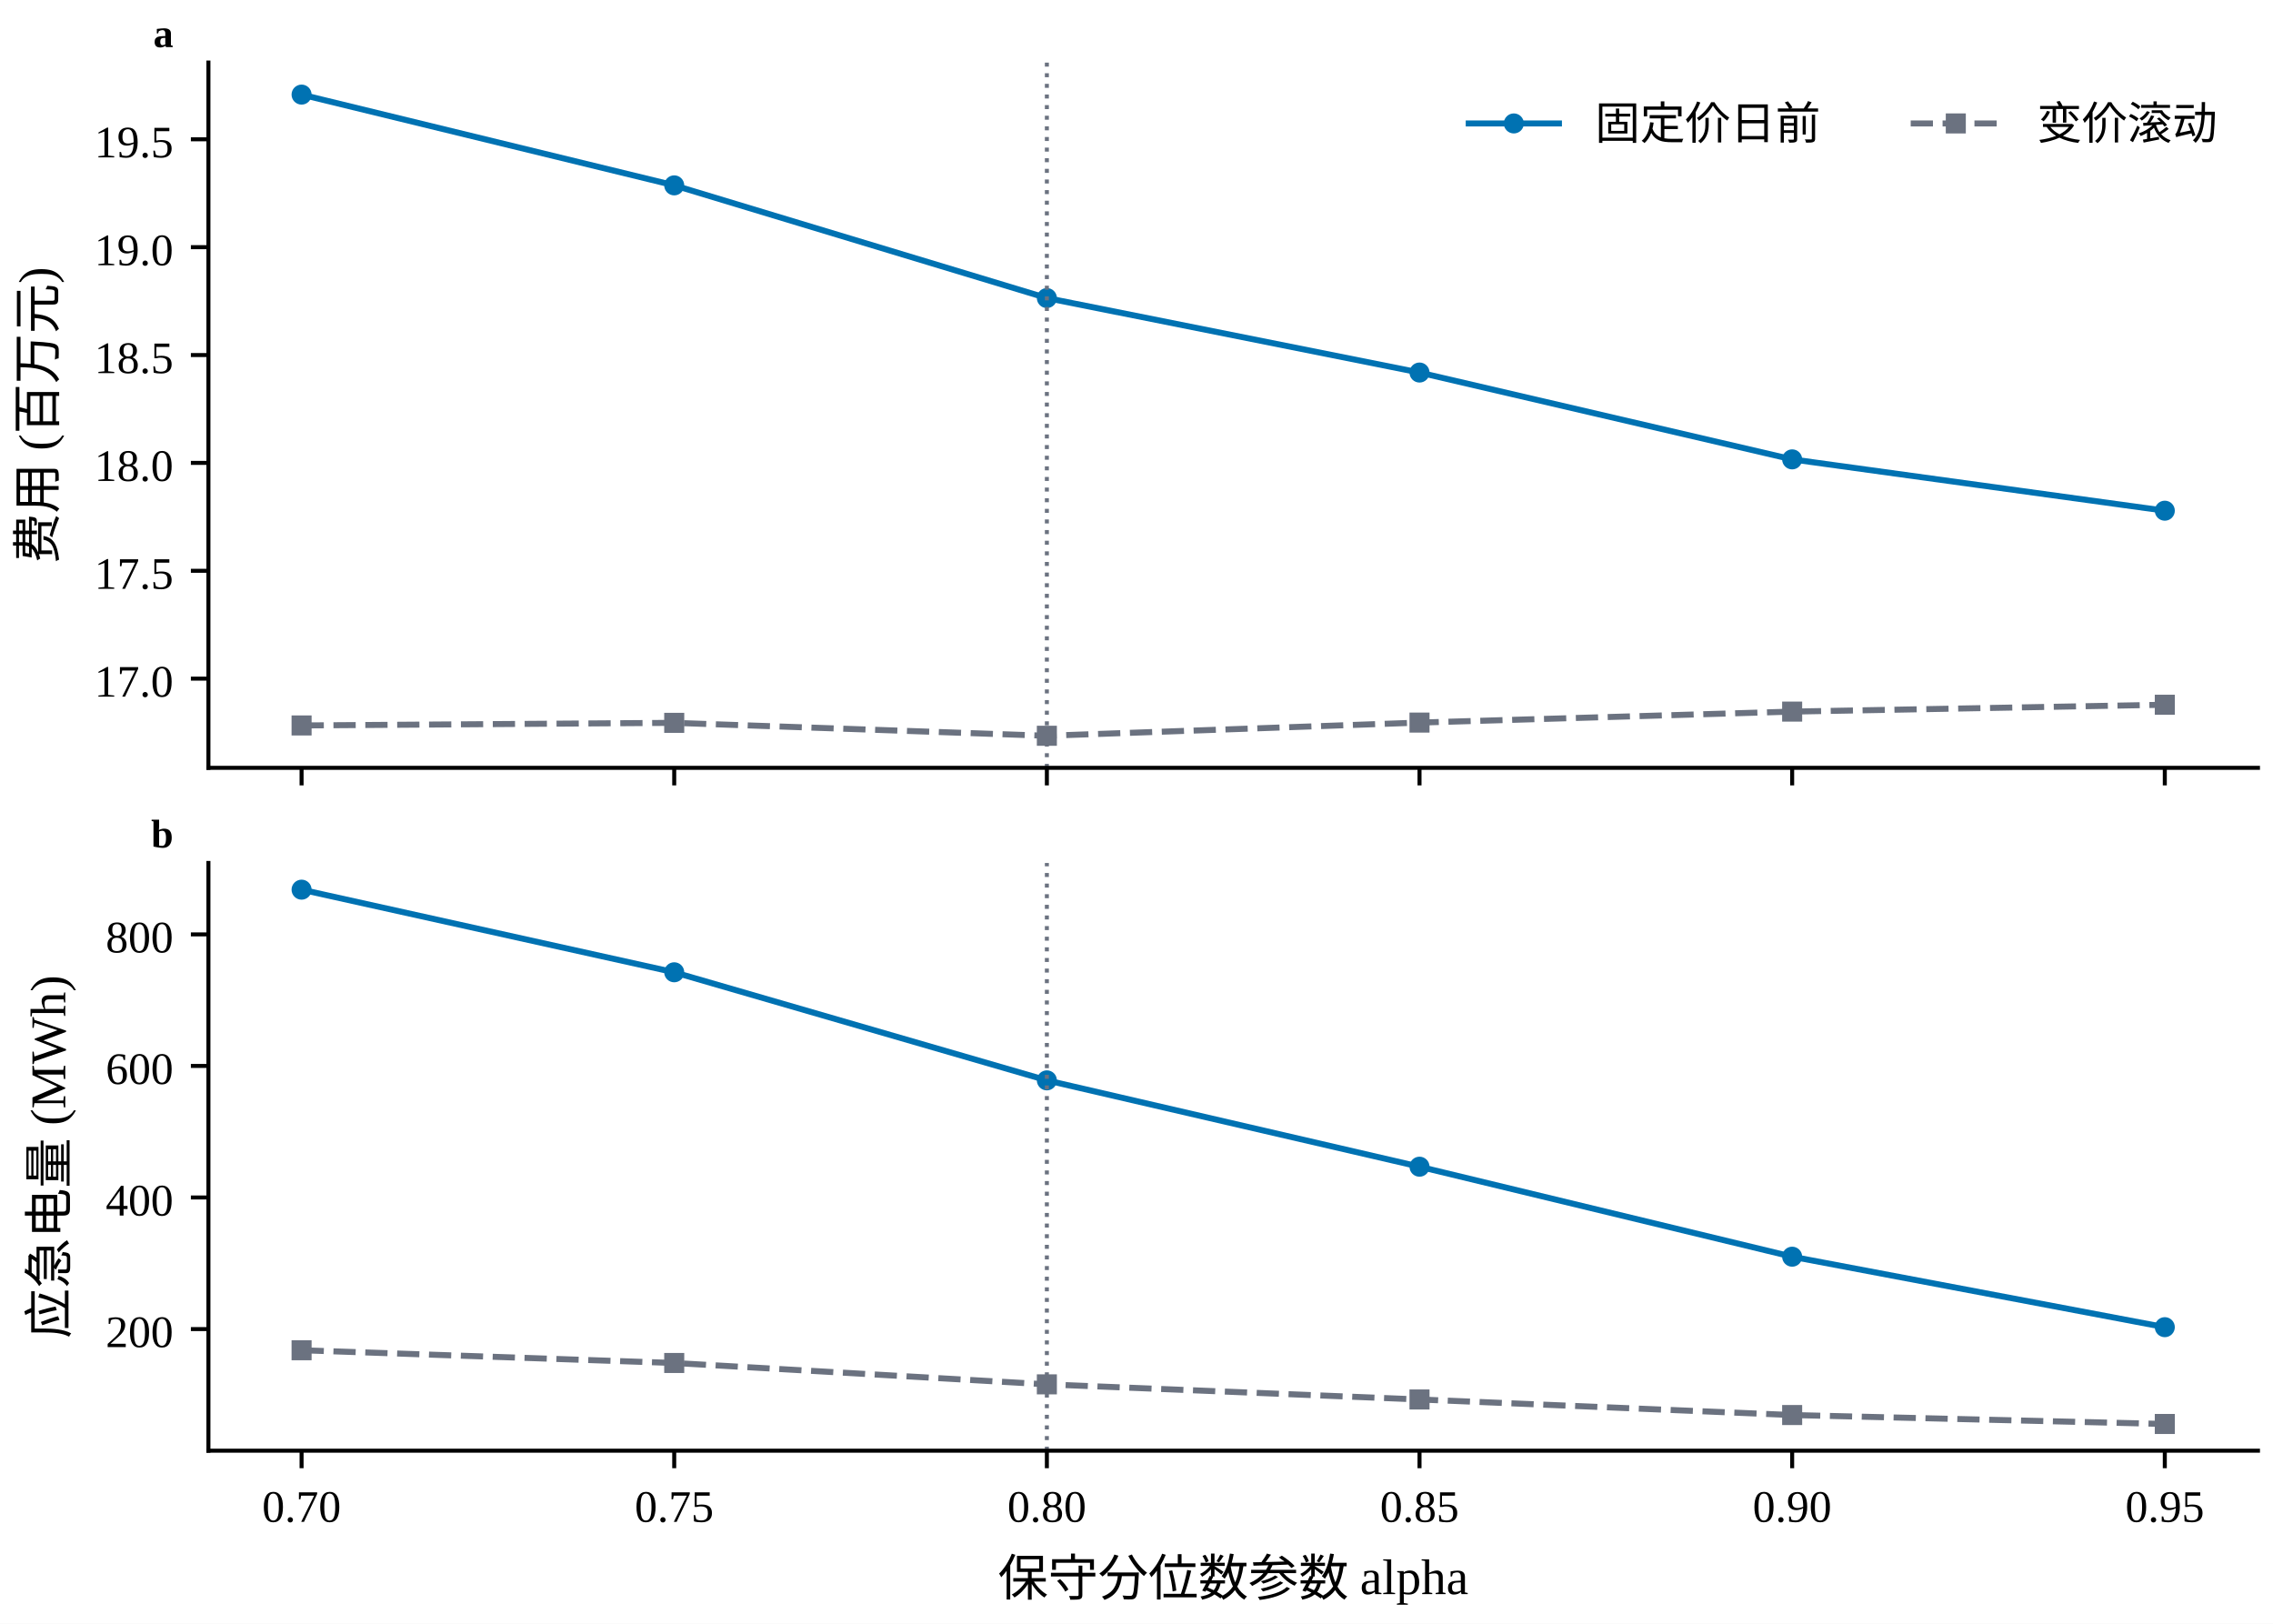
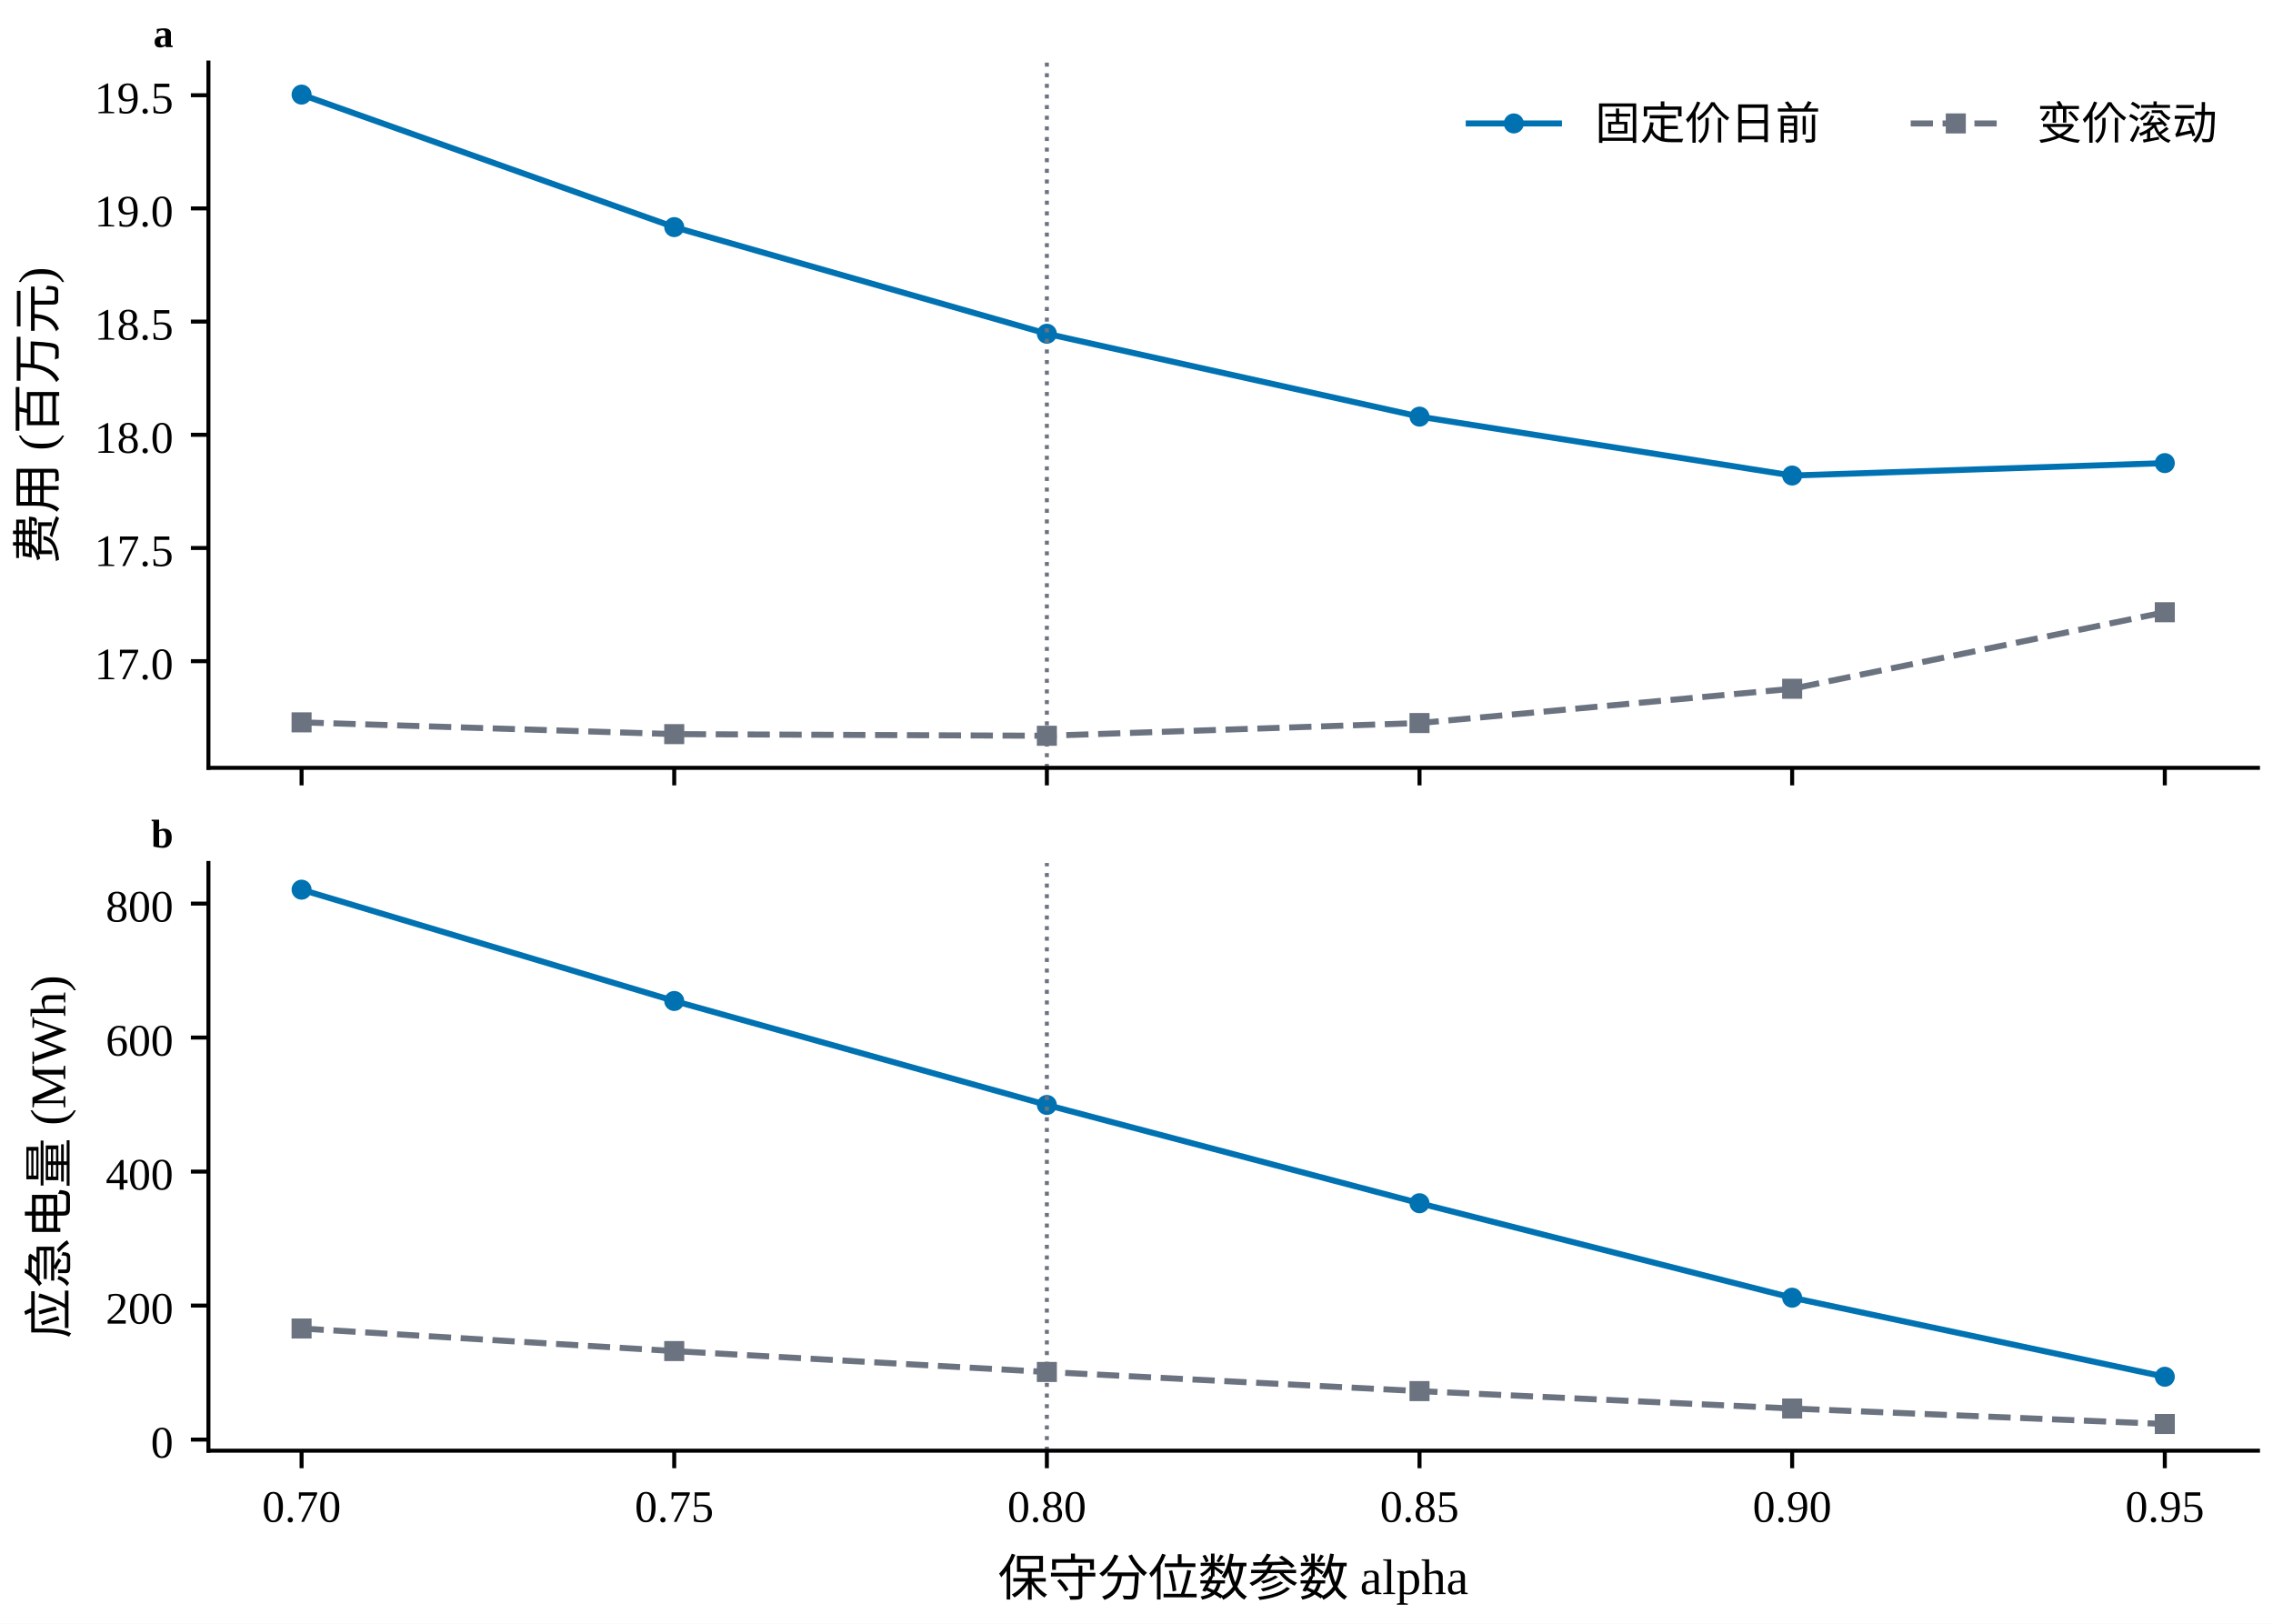
<svg xmlns="http://www.w3.org/2000/svg" xmlns:xlink="http://www.w3.org/1999/xlink" width="453.6pt" height="324pt" viewBox="0 0 453.6 324" version="1.1">
  <defs>
    <style type="text/css">*{stroke-linejoin: round; stroke-linecap: butt}</style>
  </defs>
  <g id="figure_1">
    <g id="patch_1">
      <path d="M 0 324  L 453.6 324  L 453.6 0  L 0 0  z " style="fill: #ffffff" />
    </g>
    <g id="axes_1">
      <g id="patch_2">
        <path d="M 41.592 153.212  L 450.6 153.212  L 450.6 12.48  L 41.592 12.48  z " style="fill: #ffffff" />
      </g>
      <g id="matplotlib.axis_1">
        <g id="xtick_1">
          <g id="line2d_1">
            <defs>
-               <path id="m3e9e6b0921" d="M 0 0  L 0 3.5  " style="stroke: #000000; stroke-width: 0.8" />
+               <path id="m56c6f003f4" d="M 0 0  L 0 3.5  " style="stroke: #000000; stroke-width: 0.8" />
            </defs>
            <g>
-               <use xlink:href="#m3e9e6b0921" x="60.183" y="153.212" style="stroke: #000000; stroke-width: 0.8" />
+               <use xlink:href="#m56c6f003f4" x="60.183" y="153.212" style="stroke: #000000; stroke-width: 0.8" />
            </g>
          </g>
        </g>
        <g id="xtick_2">
          <g id="line2d_2">
            <g>
-               <use xlink:href="#m3e9e6b0921" x="134.548" y="153.212" style="stroke: #000000; stroke-width: 0.8" />
+               <use xlink:href="#m56c6f003f4" x="134.548" y="153.212" style="stroke: #000000; stroke-width: 0.8" />
            </g>
          </g>
        </g>
        <g id="xtick_3">
          <g id="line2d_3">
            <g>
-               <use xlink:href="#m3e9e6b0921" x="208.913" y="153.212" style="stroke: #000000; stroke-width: 0.8" />
+               <use xlink:href="#m56c6f003f4" x="208.913" y="153.212" style="stroke: #000000; stroke-width: 0.8" />
            </g>
          </g>
        </g>
        <g id="xtick_4">
          <g id="line2d_4">
            <g>
-               <use xlink:href="#m3e9e6b0921" x="283.278" y="153.212" style="stroke: #000000; stroke-width: 0.8" />
+               <use xlink:href="#m56c6f003f4" x="283.278" y="153.212" style="stroke: #000000; stroke-width: 0.8" />
            </g>
          </g>
        </g>
        <g id="xtick_5">
          <g id="line2d_5">
            <g>
-               <use xlink:href="#m3e9e6b0921" x="357.643" y="153.212" style="stroke: #000000; stroke-width: 0.8" />
+               <use xlink:href="#m56c6f003f4" x="357.643" y="153.212" style="stroke: #000000; stroke-width: 0.8" />
            </g>
          </g>
        </g>
        <g id="xtick_6">
          <g id="line2d_6">
            <g>
-               <use xlink:href="#m3e9e6b0921" x="432.008" y="153.212" style="stroke: #000000; stroke-width: 0.8" />
+               <use xlink:href="#m56c6f003f4" x="432.008" y="153.212" style="stroke: #000000; stroke-width: 0.8" />
            </g>
          </g>
        </g>
      </g>
      <g id="matplotlib.axis_2">
        <g id="ytick_1">
          <g id="line2d_7">
            <defs>
-               <path id="m2bbd1333be" d="M 0 0  L -3.5 0  " style="stroke: #000000; stroke-width: 0.8" />
+               <path id="m06112c4a8a" d="M 0 0  L -3.5 0  " style="stroke: #000000; stroke-width: 0.8" />
            </defs>
            <g>
-               <use xlink:href="#m2bbd1333be" x="41.592" y="135.413" style="stroke: #000000; stroke-width: 0.8" />
+               <use xlink:href="#m06112c4a8a" x="41.592" y="131.931" style="stroke: #000000; stroke-width: 0.8" />
            </g>
          </g>
          <g id="text_1">
-             <text style="font-size: 9px; font-family: 'Noto Serif SC', 'Times New Roman', 'Times', 'DejaVu Serif', serif; text-anchor: end" x="34.592" y="139.013" transform="rotate(-0 34.59196 139.0133)">17.0</text>
+             <text style="font-size: 9px; font-family: 'Noto Serif SC', 'Times New Roman', 'Times', 'DejaVu Serif', serif; text-anchor: end" x="34.592" y="135.531" transform="rotate(-0 34.59196 135.5307)">17.0</text>
          </g>
        </g>
        <g id="ytick_2">
          <g id="line2d_8">
            <g>
-               <use xlink:href="#m2bbd1333be" x="41.592" y="113.891" style="stroke: #000000; stroke-width: 0.8" />
+               <use xlink:href="#m06112c4a8a" x="41.592" y="109.344" style="stroke: #000000; stroke-width: 0.8" />
            </g>
          </g>
          <g id="text_2">
-             <text style="font-size: 9px; font-family: 'Noto Serif SC', 'Times New Roman', 'Times', 'DejaVu Serif', serif; text-anchor: end" x="34.592" y="117.491" transform="rotate(-0 34.59196 117.4906)">17.5</text>
+             <text style="font-size: 9px; font-family: 'Noto Serif SC', 'Times New Roman', 'Times', 'DejaVu Serif', serif; text-anchor: end" x="34.592" y="112.944" transform="rotate(-0 34.59196 112.9444)">17.5</text>
          </g>
        </g>
        <g id="ytick_3">
          <g id="line2d_9">
            <g>
-               <use xlink:href="#m2bbd1333be" x="41.592" y="92.368" style="stroke: #000000; stroke-width: 0.8" />
+               <use xlink:href="#m06112c4a8a" x="41.592" y="86.758" style="stroke: #000000; stroke-width: 0.8" />
            </g>
          </g>
          <g id="text_3">
-             <text style="font-size: 9px; font-family: 'Noto Serif SC', 'Times New Roman', 'Times', 'DejaVu Serif', serif; text-anchor: end" x="34.592" y="95.968" transform="rotate(-0 34.59196 95.96784)">18.0</text>
+             <text style="font-size: 9px; font-family: 'Noto Serif SC', 'Times New Roman', 'Times', 'DejaVu Serif', serif; text-anchor: end" x="34.592" y="90.358" transform="rotate(-0 34.59196 90.35823)">18.0</text>
          </g>
        </g>
        <g id="ytick_4">
          <g id="line2d_10">
            <g>
-               <use xlink:href="#m2bbd1333be" x="41.592" y="70.845" style="stroke: #000000; stroke-width: 0.8" />
+               <use xlink:href="#m06112c4a8a" x="41.592" y="64.172" style="stroke: #000000; stroke-width: 0.8" />
            </g>
          </g>
          <g id="text_4">
-             <text style="font-size: 9px; font-family: 'Noto Serif SC', 'Times New Roman', 'Times', 'DejaVu Serif', serif; text-anchor: end" x="34.592" y="74.445" transform="rotate(-0 34.59196 74.44513)">18.5</text>
+             <text style="font-size: 9px; font-family: 'Noto Serif SC', 'Times New Roman', 'Times', 'DejaVu Serif', serif; text-anchor: end" x="34.592" y="67.772" transform="rotate(-0 34.59196 67.77202)">18.5</text>
          </g>
        </g>
        <g id="ytick_5">
          <g id="line2d_11">
            <g>
-               <use xlink:href="#m2bbd1333be" x="41.592" y="49.322" style="stroke: #000000; stroke-width: 0.8" />
+               <use xlink:href="#m06112c4a8a" x="41.592" y="41.586" style="stroke: #000000; stroke-width: 0.8" />
            </g>
          </g>
          <g id="text_5">
-             <text style="font-size: 9px; font-family: 'Noto Serif SC', 'Times New Roman', 'Times', 'DejaVu Serif', serif; text-anchor: end" x="34.592" y="52.922" transform="rotate(-0 34.59196 52.92243)">19.0</text>
+             <text style="font-size: 9px; font-family: 'Noto Serif SC', 'Times New Roman', 'Times', 'DejaVu Serif', serif; text-anchor: end" x="34.592" y="45.186" transform="rotate(-0 34.59196 45.18581)">19.0</text>
          </g>
        </g>
        <g id="ytick_6">
          <g id="line2d_12">
            <g>
-               <use xlink:href="#m2bbd1333be" x="41.592" y="27.8" style="stroke: #000000; stroke-width: 0.8" />
+               <use xlink:href="#m06112c4a8a" x="41.592" y="19" style="stroke: #000000; stroke-width: 0.8" />
            </g>
          </g>
          <g id="text_6">
-             <text style="font-size: 9px; font-family: 'Noto Serif SC', 'Times New Roman', 'Times', 'DejaVu Serif', serif; text-anchor: end" x="34.592" y="31.4" transform="rotate(-0 34.59196 31.39972)">19.5</text>
+             <text style="font-size: 9px; font-family: 'Noto Serif SC', 'Times New Roman', 'Times', 'DejaVu Serif', serif; text-anchor: end" x="34.592" y="22.6" transform="rotate(-0 34.59196 22.59959)">19.5</text>
          </g>
        </g>
        <g id="text_7">
          <text style="font-size: 10px; font-family: 'Noto Serif SC', 'Times New Roman', 'Times', 'DejaVu Serif', serif; text-anchor: middle" x="11" y="82.846" transform="rotate(-90 11.00024 82.84617)">费用 (百万元)</text>
        </g>
      </g>
      <g id="line2d_13">
-         <path d="M 60.183 18.877  L 134.548 36.988  L 208.913 59.474  L 283.278 74.337  L 357.643 91.663  L 432.008 101.905  " clip-path="url(#pa462319347)" style="fill: none; stroke: #0072b2; stroke-width: 1.2; stroke-linecap: square" />
+         <path d="M 60.183 18.877  L 134.548 45.317  L 208.913 66.594  L 283.278 83.133  L 357.643 94.887  L 432.008 92.407  " clip-path="url(#pa3e1f16dd9)" style="fill: none; stroke: #0072b2; stroke-width: 1.2; stroke-linecap: square" />
        <defs>
-           <path id="mcb3e6d152b" d="M 0 1.5  C 0.398 1.5 0.779 1.342 1.061 1.061  C 1.342 0.779 1.5 0.398 1.5 0  C 1.5 -0.398 1.342 -0.779 1.061 -1.061  C 0.779 -1.342 0.398 -1.5 0 -1.5  C -0.398 -1.5 -0.779 -1.342 -1.061 -1.061  C -1.342 -0.779 -1.5 -0.398 -1.5 0  C -1.5 0.398 -1.342 0.779 -1.061 1.061  C -0.779 1.342 -0.398 1.5 0 1.5  z " style="stroke: #0072b2" />
+           <path id="m0b8e804eac" d="M 0 1.5  C 0.398 1.5 0.779 1.342 1.061 1.061  C 1.342 0.779 1.5 0.398 1.5 0  C 1.5 -0.398 1.342 -0.779 1.061 -1.061  C 0.779 -1.342 0.398 -1.5 0 -1.5  C -0.398 -1.5 -0.779 -1.342 -1.061 -1.061  C -1.342 -0.779 -1.5 -0.398 -1.5 0  C -1.5 0.398 -1.342 0.779 -1.061 1.061  C -0.779 1.342 -0.398 1.5 0 1.5  z " style="stroke: #0072b2" />
        </defs>
-         <g clip-path="url(#pa462319347)">
-           <use xlink:href="#mcb3e6d152b" x="60.183" y="18.877" style="fill: #0072b2; stroke: #0072b2" />
-           <use xlink:href="#mcb3e6d152b" x="134.548" y="36.988" style="fill: #0072b2; stroke: #0072b2" />
-           <use xlink:href="#mcb3e6d152b" x="208.913" y="59.474" style="fill: #0072b2; stroke: #0072b2" />
-           <use xlink:href="#mcb3e6d152b" x="283.278" y="74.337" style="fill: #0072b2; stroke: #0072b2" />
-           <use xlink:href="#mcb3e6d152b" x="357.643" y="91.663" style="fill: #0072b2; stroke: #0072b2" />
-           <use xlink:href="#mcb3e6d152b" x="432.008" y="101.905" style="fill: #0072b2; stroke: #0072b2" />
+         <g clip-path="url(#pa3e1f16dd9)">
+           <use xlink:href="#m0b8e804eac" x="60.183" y="18.877" style="fill: #0072b2; stroke: #0072b2" />
+           <use xlink:href="#m0b8e804eac" x="134.548" y="45.317" style="fill: #0072b2; stroke: #0072b2" />
+           <use xlink:href="#m0b8e804eac" x="208.913" y="66.594" style="fill: #0072b2; stroke: #0072b2" />
+           <use xlink:href="#m0b8e804eac" x="283.278" y="83.133" style="fill: #0072b2; stroke: #0072b2" />
+           <use xlink:href="#m0b8e804eac" x="357.643" y="94.887" style="fill: #0072b2; stroke: #0072b2" />
+           <use xlink:href="#m0b8e804eac" x="432.008" y="92.407" style="fill: #0072b2; stroke: #0072b2" />
        </g>
      </g>
      <g id="line2d_14">
-         <path d="M 60.183 144.756  L 134.548 144.236  L 208.913 146.815  L 283.278 144.184  L 357.643 141.993  L 432.008 140.624  " clip-path="url(#pa462319347)" style="fill: none; stroke-dasharray: 4.44,1.92; stroke-dashoffset: 0; stroke: #6b7280; stroke-width: 1.2" />
+         <path d="M 60.183 144.138  L 134.548 146.486  L 208.913 146.815  L 283.278 144.275  L 357.643 137.436  L 432.008 122.165  " clip-path="url(#pa3e1f16dd9)" style="fill: none; stroke-dasharray: 4.44,1.92; stroke-dashoffset: 0; stroke: #6b7280; stroke-width: 1.2" />
        <defs>
-           <path id="m131dfe7625" d="M -1.5 1.5  L 1.5 1.5  L 1.5 -1.5  L -1.5 -1.5  z " style="stroke: #6b7280; stroke-linejoin: miter" />
+           <path id="m4012597110" d="M -1.5 1.5  L 1.5 1.5  L 1.5 -1.5  L -1.5 -1.5  z " style="stroke: #6b7280; stroke-linejoin: miter" />
        </defs>
-         <g clip-path="url(#pa462319347)">
-           <use xlink:href="#m131dfe7625" x="60.183" y="144.756" style="fill: #6b7280; stroke: #6b7280; stroke-linejoin: miter" />
-           <use xlink:href="#m131dfe7625" x="134.548" y="144.236" style="fill: #6b7280; stroke: #6b7280; stroke-linejoin: miter" />
-           <use xlink:href="#m131dfe7625" x="208.913" y="146.815" style="fill: #6b7280; stroke: #6b7280; stroke-linejoin: miter" />
-           <use xlink:href="#m131dfe7625" x="283.278" y="144.184" style="fill: #6b7280; stroke: #6b7280; stroke-linejoin: miter" />
-           <use xlink:href="#m131dfe7625" x="357.643" y="141.993" style="fill: #6b7280; stroke: #6b7280; stroke-linejoin: miter" />
-           <use xlink:href="#m131dfe7625" x="432.008" y="140.624" style="fill: #6b7280; stroke: #6b7280; stroke-linejoin: miter" />
+         <g clip-path="url(#pa3e1f16dd9)">
+           <use xlink:href="#m4012597110" x="60.183" y="144.138" style="fill: #6b7280; stroke: #6b7280; stroke-linejoin: miter" />
+           <use xlink:href="#m4012597110" x="134.548" y="146.486" style="fill: #6b7280; stroke: #6b7280; stroke-linejoin: miter" />
+           <use xlink:href="#m4012597110" x="208.913" y="146.815" style="fill: #6b7280; stroke: #6b7280; stroke-linejoin: miter" />
+           <use xlink:href="#m4012597110" x="283.278" y="144.275" style="fill: #6b7280; stroke: #6b7280; stroke-linejoin: miter" />
+           <use xlink:href="#m4012597110" x="357.643" y="137.436" style="fill: #6b7280; stroke: #6b7280; stroke-linejoin: miter" />
+           <use xlink:href="#m4012597110" x="432.008" y="122.165" style="fill: #6b7280; stroke: #6b7280; stroke-linejoin: miter" />
        </g>
      </g>
      <g id="line2d_15">
-         <path d="M 208.913 153.212  L 208.913 12.48  " clip-path="url(#pa462319347)" style="fill: none; stroke-dasharray: 0.8,1.32; stroke-dashoffset: 0; stroke: #6b7280; stroke-width: 0.8" />
+         <path d="M 208.913 153.212  L 208.913 12.48  " clip-path="url(#pa3e1f16dd9)" style="fill: none; stroke-dasharray: 0.8,1.32; stroke-dashoffset: 0; stroke: #6b7280; stroke-width: 0.8" />
      </g>
      <g id="patch_3">
        <path d="M 41.592 153.212  L 41.592 12.48  " style="fill: none; stroke: #000000; stroke-width: 0.8; stroke-linejoin: miter; stroke-linecap: square" />
      </g>
      <g id="patch_4">
        <path d="M 41.592 153.212  L 450.6 153.212  " style="fill: none; stroke: #000000; stroke-width: 0.8; stroke-linejoin: miter; stroke-linecap: square" />
      </g>
      <g id="text_8">
        <text style="font-weight: 700; font-size: 8px; font-family: 'Noto Serif SC', 'Times New Roman', 'Times', 'DejaVu Serif', serif; text-anchor: end" x="34.592" y="9.4" transform="rotate(-0 34.59196 9.40024)">a</text>
      </g>
      <g id="legend_1">
        <g id="line2d_16">
          <path d="M 293.1 24.63  L 302.1 24.63  L 311.1 24.63  " style="fill: none; stroke: #0072b2; stroke-width: 1.2; stroke-linecap: square" />
          <g>
-             <use xlink:href="#mcb3e6d152b" x="302.1" y="24.63" style="fill: #0072b2; stroke: #0072b2" />
+             <use xlink:href="#m0b8e804eac" x="302.1" y="24.63" style="fill: #0072b2; stroke: #0072b2" />
          </g>
        </g>
        <g id="text_9">
          <text style="font-size: 9px; font-family: 'Noto Serif SC', 'Times New Roman', 'Times', 'DejaVu Serif', serif; text-anchor: start" x="318.3" y="27.78" transform="rotate(-0 318.2998 27.78024)">固定价日前</text>
        </g>
        <g id="line2d_17">
          <path d="M 381.3 24.63  L 390.3 24.63  L 399.3 24.63  " style="fill: none; stroke-dasharray: 4.44,1.92; stroke-dashoffset: 0; stroke: #6b7280; stroke-width: 1.2" />
          <g>
-             <use xlink:href="#m131dfe7625" x="390.3" y="24.63" style="fill: #6b7280; stroke: #6b7280; stroke-linejoin: miter" />
+             <use xlink:href="#m4012597110" x="390.3" y="24.63" style="fill: #6b7280; stroke: #6b7280; stroke-linejoin: miter" />
          </g>
        </g>
        <g id="text_10">
          <text style="font-size: 9px; font-family: 'Noto Serif SC', 'Times New Roman', 'Times', 'DejaVu Serif', serif; text-anchor: start" x="406.5" y="27.78" transform="rotate(-0 406.4998 27.78024)">变价滚动</text>
        </g>
      </g>
    </g>
    <g id="axes_2">
      <g id="patch_5">
        <path d="M 41.592 289.469  L 450.6 289.469  L 450.6 172.193  L 41.592 172.193  z " style="fill: #ffffff" />
      </g>
      <g id="matplotlib.axis_3">
        <g id="xtick_7">
          <g id="line2d_18">
            <g>
-               <use xlink:href="#m3e9e6b0921" x="60.183" y="289.469" style="stroke: #000000; stroke-width: 0.8" />
+               <use xlink:href="#m56c6f003f4" x="60.183" y="289.469" style="stroke: #000000; stroke-width: 0.8" />
            </g>
          </g>
          <g id="text_11">
            <text style="font-size: 9px; font-family: 'Noto Serif SC', 'Times New Roman', 'Times', 'DejaVu Serif', serif; text-anchor: middle" x="60.183" y="303.669" transform="rotate(-0 60.18322 303.6691)">0.70</text>
          </g>
        </g>
        <g id="xtick_8">
          <g id="line2d_19">
            <g>
-               <use xlink:href="#m3e9e6b0921" x="134.548" y="289.469" style="stroke: #000000; stroke-width: 0.8" />
+               <use xlink:href="#m56c6f003f4" x="134.548" y="289.469" style="stroke: #000000; stroke-width: 0.8" />
            </g>
          </g>
          <g id="text_12">
            <text style="font-size: 9px; font-family: 'Noto Serif SC', 'Times New Roman', 'Times', 'DejaVu Serif', serif; text-anchor: middle" x="134.548" y="303.669" transform="rotate(-0 134.5483 303.6691)">0.75</text>
          </g>
        </g>
        <g id="xtick_9">
          <g id="line2d_20">
            <g>
-               <use xlink:href="#m3e9e6b0921" x="208.913" y="289.469" style="stroke: #000000; stroke-width: 0.8" />
+               <use xlink:href="#m56c6f003f4" x="208.913" y="289.469" style="stroke: #000000; stroke-width: 0.8" />
            </g>
          </g>
          <g id="text_13">
            <text style="font-size: 9px; font-family: 'Noto Serif SC', 'Times New Roman', 'Times', 'DejaVu Serif', serif; text-anchor: middle" x="208.913" y="303.669" transform="rotate(-0 208.9133 303.6691)">0.80</text>
          </g>
        </g>
        <g id="xtick_10">
          <g id="line2d_21">
            <g>
-               <use xlink:href="#m3e9e6b0921" x="283.278" y="289.469" style="stroke: #000000; stroke-width: 0.8" />
+               <use xlink:href="#m56c6f003f4" x="283.278" y="289.469" style="stroke: #000000; stroke-width: 0.8" />
            </g>
          </g>
          <g id="text_14">
            <text style="font-size: 9px; font-family: 'Noto Serif SC', 'Times New Roman', 'Times', 'DejaVu Serif', serif; text-anchor: middle" x="283.278" y="303.669" transform="rotate(-0 283.2784 303.6691)">0.85</text>
          </g>
        </g>
        <g id="xtick_11">
          <g id="line2d_22">
            <g>
-               <use xlink:href="#m3e9e6b0921" x="357.643" y="289.469" style="stroke: #000000; stroke-width: 0.8" />
+               <use xlink:href="#m56c6f003f4" x="357.643" y="289.469" style="stroke: #000000; stroke-width: 0.8" />
            </g>
          </g>
          <g id="text_15">
            <text style="font-size: 9px; font-family: 'Noto Serif SC', 'Times New Roman', 'Times', 'DejaVu Serif', serif; text-anchor: middle" x="357.643" y="303.669" transform="rotate(-0 357.6434 303.6691)">0.90</text>
          </g>
        </g>
        <g id="xtick_12">
          <g id="line2d_23">
            <g>
-               <use xlink:href="#m3e9e6b0921" x="432.008" y="289.469" style="stroke: #000000; stroke-width: 0.8" />
+               <use xlink:href="#m56c6f003f4" x="432.008" y="289.469" style="stroke: #000000; stroke-width: 0.8" />
            </g>
          </g>
          <g id="text_16">
            <text style="font-size: 9px; font-family: 'Noto Serif SC', 'Times New Roman', 'Times', 'DejaVu Serif', serif; text-anchor: middle" x="432.008" y="303.669" transform="rotate(-0 432.0085 303.6691)">0.95</text>
          </g>
        </g>
        <g id="text_17">
          <text style="font-size: 10px; font-family: 'Noto Serif SC', 'Times New Roman', 'Times', 'DejaVu Serif', serif; text-anchor: middle" x="246.096" y="318.4" transform="rotate(-0 246.0959 318.3998)">保守分位数参数 alpha</text>
        </g>
      </g>
      <g id="matplotlib.axis_4">
        <g id="ytick_7">
          <g id="line2d_24">
            <g>
-               <use xlink:href="#m2bbd1333be" x="41.592" y="265.2" style="stroke: #000000; stroke-width: 0.8" />
+               <use xlink:href="#m06112c4a8a" x="41.592" y="287.257" style="stroke: #000000; stroke-width: 0.8" />
            </g>
          </g>
          <g id="text_18">
-             <text style="font-size: 9px; font-family: 'Noto Serif SC', 'Times New Roman', 'Times', 'DejaVu Serif', serif; text-anchor: end" x="34.592" y="268.8" transform="rotate(-0 34.59196 268.7998)">200</text>
+             <text style="font-size: 9px; font-family: 'Noto Serif SC', 'Times New Roman', 'Times', 'DejaVu Serif', serif; text-anchor: end" x="34.592" y="290.857" transform="rotate(-0 34.59196 290.8568)">0</text>
          </g>
        </g>
        <g id="ytick_8">
          <g id="line2d_25">
            <g>
-               <use xlink:href="#m2bbd1333be" x="41.592" y="238.949" style="stroke: #000000; stroke-width: 0.8" />
+               <use xlink:href="#m06112c4a8a" x="41.592" y="260.517" style="stroke: #000000; stroke-width: 0.8" />
            </g>
          </g>
          <g id="text_19">
-             <text style="font-size: 9px; font-family: 'Noto Serif SC', 'Times New Roman', 'Times', 'DejaVu Serif', serif; text-anchor: end" x="34.592" y="242.549" transform="rotate(-0 34.59196 242.5487)">400</text>
+             <text style="font-size: 9px; font-family: 'Noto Serif SC', 'Times New Roman', 'Times', 'DejaVu Serif', serif; text-anchor: end" x="34.592" y="264.117" transform="rotate(-0 34.59196 264.1171)">200</text>
          </g>
        </g>
        <g id="ytick_9">
          <g id="line2d_26">
            <g>
-               <use xlink:href="#m2bbd1333be" x="41.592" y="212.698" style="stroke: #000000; stroke-width: 0.8" />
+               <use xlink:href="#m06112c4a8a" x="41.592" y="233.777" style="stroke: #000000; stroke-width: 0.8" />
            </g>
          </g>
          <g id="text_20">
-             <text style="font-size: 9px; font-family: 'Noto Serif SC', 'Times New Roman', 'Times', 'DejaVu Serif', serif; text-anchor: end" x="34.592" y="216.298" transform="rotate(-0 34.59196 216.2977)">600</text>
+             <text style="font-size: 9px; font-family: 'Noto Serif SC', 'Times New Roman', 'Times', 'DejaVu Serif', serif; text-anchor: end" x="34.592" y="237.377" transform="rotate(-0 34.59196 237.3774)">400</text>
          </g>
        </g>
        <g id="ytick_10">
          <g id="line2d_27">
            <g>
-               <use xlink:href="#m2bbd1333be" x="41.592" y="186.447" style="stroke: #000000; stroke-width: 0.8" />
+               <use xlink:href="#m06112c4a8a" x="41.592" y="207.038" style="stroke: #000000; stroke-width: 0.8" />
            </g>
          </g>
          <g id="text_21">
-             <text style="font-size: 9px; font-family: 'Noto Serif SC', 'Times New Roman', 'Times', 'DejaVu Serif', serif; text-anchor: end" x="34.592" y="190.047" transform="rotate(-0 34.59196 190.0466)">800</text>
-           </g>
-         </g>
-         <g id="text_22">
+             <text style="font-size: 9px; font-family: 'Noto Serif SC', 'Times New Roman', 'Times', 'DejaVu Serif', serif; text-anchor: end" x="34.592" y="210.638" transform="rotate(-0 34.59196 210.6377)">600</text>
+           </g>
+         </g>
+         <g id="ytick_11">
+           <g id="line2d_28">
+             <g>
+               <use xlink:href="#m06112c4a8a" x="41.592" y="180.298" style="stroke: #000000; stroke-width: 0.8" />
+             </g>
+           </g>
+           <g id="text_22">
+             <text style="font-size: 9px; font-family: 'Noto Serif SC', 'Times New Roman', 'Times', 'DejaVu Serif', serif; text-anchor: end" x="34.592" y="183.898" transform="rotate(-0 34.59196 183.8981)">800</text>
+           </g>
+         </g>
+         <g id="text_23">
          <text style="font-size: 10px; font-family: 'Noto Serif SC', 'Times New Roman', 'Times', 'DejaVu Serif', serif; text-anchor: middle" x="13.339" y="230.831" transform="rotate(-90 13.33883 230.8309)">应急电量 (MWh)</text>
        </g>
      </g>
-       <g id="line2d_28">
-         <path d="M 60.183 177.523  L 134.548 194.009  L 208.913 215.575  L 283.278 232.803  L 357.643 250.761  L 432.008 264.824  " clip-path="url(#p6dbf168912)" style="fill: none; stroke: #0072b2; stroke-width: 1.2; stroke-linecap: square" />
-         <g clip-path="url(#p6dbf168912)">
-           <use xlink:href="#mcb3e6d152b" x="60.183" y="177.523" style="fill: #0072b2; stroke: #0072b2" />
-           <use xlink:href="#mcb3e6d152b" x="134.548" y="194.009" style="fill: #0072b2; stroke: #0072b2" />
-           <use xlink:href="#mcb3e6d152b" x="208.913" y="215.575" style="fill: #0072b2; stroke: #0072b2" />
-           <use xlink:href="#mcb3e6d152b" x="283.278" y="232.803" style="fill: #0072b2; stroke: #0072b2" />
-           <use xlink:href="#mcb3e6d152b" x="357.643" y="250.761" style="fill: #0072b2; stroke: #0072b2" />
-           <use xlink:href="#mcb3e6d152b" x="432.008" y="264.824" style="fill: #0072b2; stroke: #0072b2" />
-         </g>
-       </g>
      <g id="line2d_29">
-         <path d="M 60.183 269.426  L 134.548 271.968  L 208.913 276.233  L 283.278 279.25  L 357.643 282.354  L 432.008 284.138  " clip-path="url(#p6dbf168912)" style="fill: none; stroke-dasharray: 4.44,1.92; stroke-dashoffset: 0; stroke: #6b7280; stroke-width: 1.2" />
-         <g clip-path="url(#p6dbf168912)">
-           <use xlink:href="#m131dfe7625" x="60.183" y="269.426" style="fill: #6b7280; stroke: #6b7280; stroke-linejoin: miter" />
-           <use xlink:href="#m131dfe7625" x="134.548" y="271.968" style="fill: #6b7280; stroke: #6b7280; stroke-linejoin: miter" />
-           <use xlink:href="#m131dfe7625" x="208.913" y="276.233" style="fill: #6b7280; stroke: #6b7280; stroke-linejoin: miter" />
-           <use xlink:href="#m131dfe7625" x="283.278" y="279.25" style="fill: #6b7280; stroke: #6b7280; stroke-linejoin: miter" />
-           <use xlink:href="#m131dfe7625" x="357.643" y="282.354" style="fill: #6b7280; stroke: #6b7280; stroke-linejoin: miter" />
-           <use xlink:href="#m131dfe7625" x="432.008" y="284.138" style="fill: #6b7280; stroke: #6b7280; stroke-linejoin: miter" />
+         <path d="M 60.183 177.523  L 134.548 199.733  L 208.913 220.48  L 283.278 240.09  L 357.643 258.943  L 432.008 274.717  " clip-path="url(#pc69203360e)" style="fill: none; stroke: #0072b2; stroke-width: 1.2; stroke-linecap: square" />
+         <g clip-path="url(#pc69203360e)">
+           <use xlink:href="#m0b8e804eac" x="60.183" y="177.523" style="fill: #0072b2; stroke: #0072b2" />
+           <use xlink:href="#m0b8e804eac" x="134.548" y="199.733" style="fill: #0072b2; stroke: #0072b2" />
+           <use xlink:href="#m0b8e804eac" x="208.913" y="220.48" style="fill: #0072b2; stroke: #0072b2" />
+           <use xlink:href="#m0b8e804eac" x="283.278" y="240.09" style="fill: #0072b2; stroke: #0072b2" />
+           <use xlink:href="#m0b8e804eac" x="357.643" y="258.943" style="fill: #0072b2; stroke: #0072b2" />
+           <use xlink:href="#m0b8e804eac" x="432.008" y="274.717" style="fill: #0072b2; stroke: #0072b2" />
        </g>
      </g>
      <g id="line2d_30">
-         <path d="M 208.913 289.469  L 208.913 172.193  " clip-path="url(#p6dbf168912)" style="fill: none; stroke-dasharray: 0.8,1.32; stroke-dashoffset: 0; stroke: #6b7280; stroke-width: 0.8" />
+         <path d="M 60.183 265.091  L 134.548 269.59  L 208.913 273.762  L 283.278 277.579  L 357.643 281.053  L 432.008 284.138  " clip-path="url(#pc69203360e)" style="fill: none; stroke-dasharray: 4.44,1.92; stroke-dashoffset: 0; stroke: #6b7280; stroke-width: 1.2" />
+         <g clip-path="url(#pc69203360e)">
+           <use xlink:href="#m4012597110" x="60.183" y="265.091" style="fill: #6b7280; stroke: #6b7280; stroke-linejoin: miter" />
+           <use xlink:href="#m4012597110" x="134.548" y="269.59" style="fill: #6b7280; stroke: #6b7280; stroke-linejoin: miter" />
+           <use xlink:href="#m4012597110" x="208.913" y="273.762" style="fill: #6b7280; stroke: #6b7280; stroke-linejoin: miter" />
+           <use xlink:href="#m4012597110" x="283.278" y="277.579" style="fill: #6b7280; stroke: #6b7280; stroke-linejoin: miter" />
+           <use xlink:href="#m4012597110" x="357.643" y="281.053" style="fill: #6b7280; stroke: #6b7280; stroke-linejoin: miter" />
+           <use xlink:href="#m4012597110" x="432.008" y="284.138" style="fill: #6b7280; stroke: #6b7280; stroke-linejoin: miter" />
+         </g>
+       </g>
+       <g id="line2d_31">
+         <path d="M 208.913 289.469  L 208.913 172.193  " clip-path="url(#pc69203360e)" style="fill: none; stroke-dasharray: 0.8,1.32; stroke-dashoffset: 0; stroke: #6b7280; stroke-width: 0.8" />
      </g>
      <g id="patch_6">
        <path d="M 41.592 289.469  L 41.592 172.193  " style="fill: none; stroke: #000000; stroke-width: 0.8; stroke-linejoin: miter; stroke-linecap: square" />
      </g>
      <g id="patch_7">
        <path d="M 41.592 289.469  L 450.6 289.469  " style="fill: none; stroke: #000000; stroke-width: 0.8; stroke-linejoin: miter; stroke-linecap: square" />
      </g>
-       <g id="text_23">
+       <g id="text_24">
        <text style="font-weight: 700; font-size: 8px; font-family: 'Noto Serif SC', 'Times New Roman', 'Times', 'DejaVu Serif', serif; text-anchor: end" x="34.592" y="169.113" transform="rotate(-0 34.59196 169.1126)">b</text>
      </g>
    </g>
  </g>
  <defs>
-     <clipPath id="pa462319347">
+     <clipPath id="pa3e1f16dd9">
      <rect x="41.592" y="12.48" width="409.008" height="140.732" />
    </clipPath>
-     <clipPath id="p6dbf168912">
+     <clipPath id="pc69203360e">
      <rect x="41.592" y="172.193" width="409.008" height="117.277" />
    </clipPath>
  </defs>
</svg>
